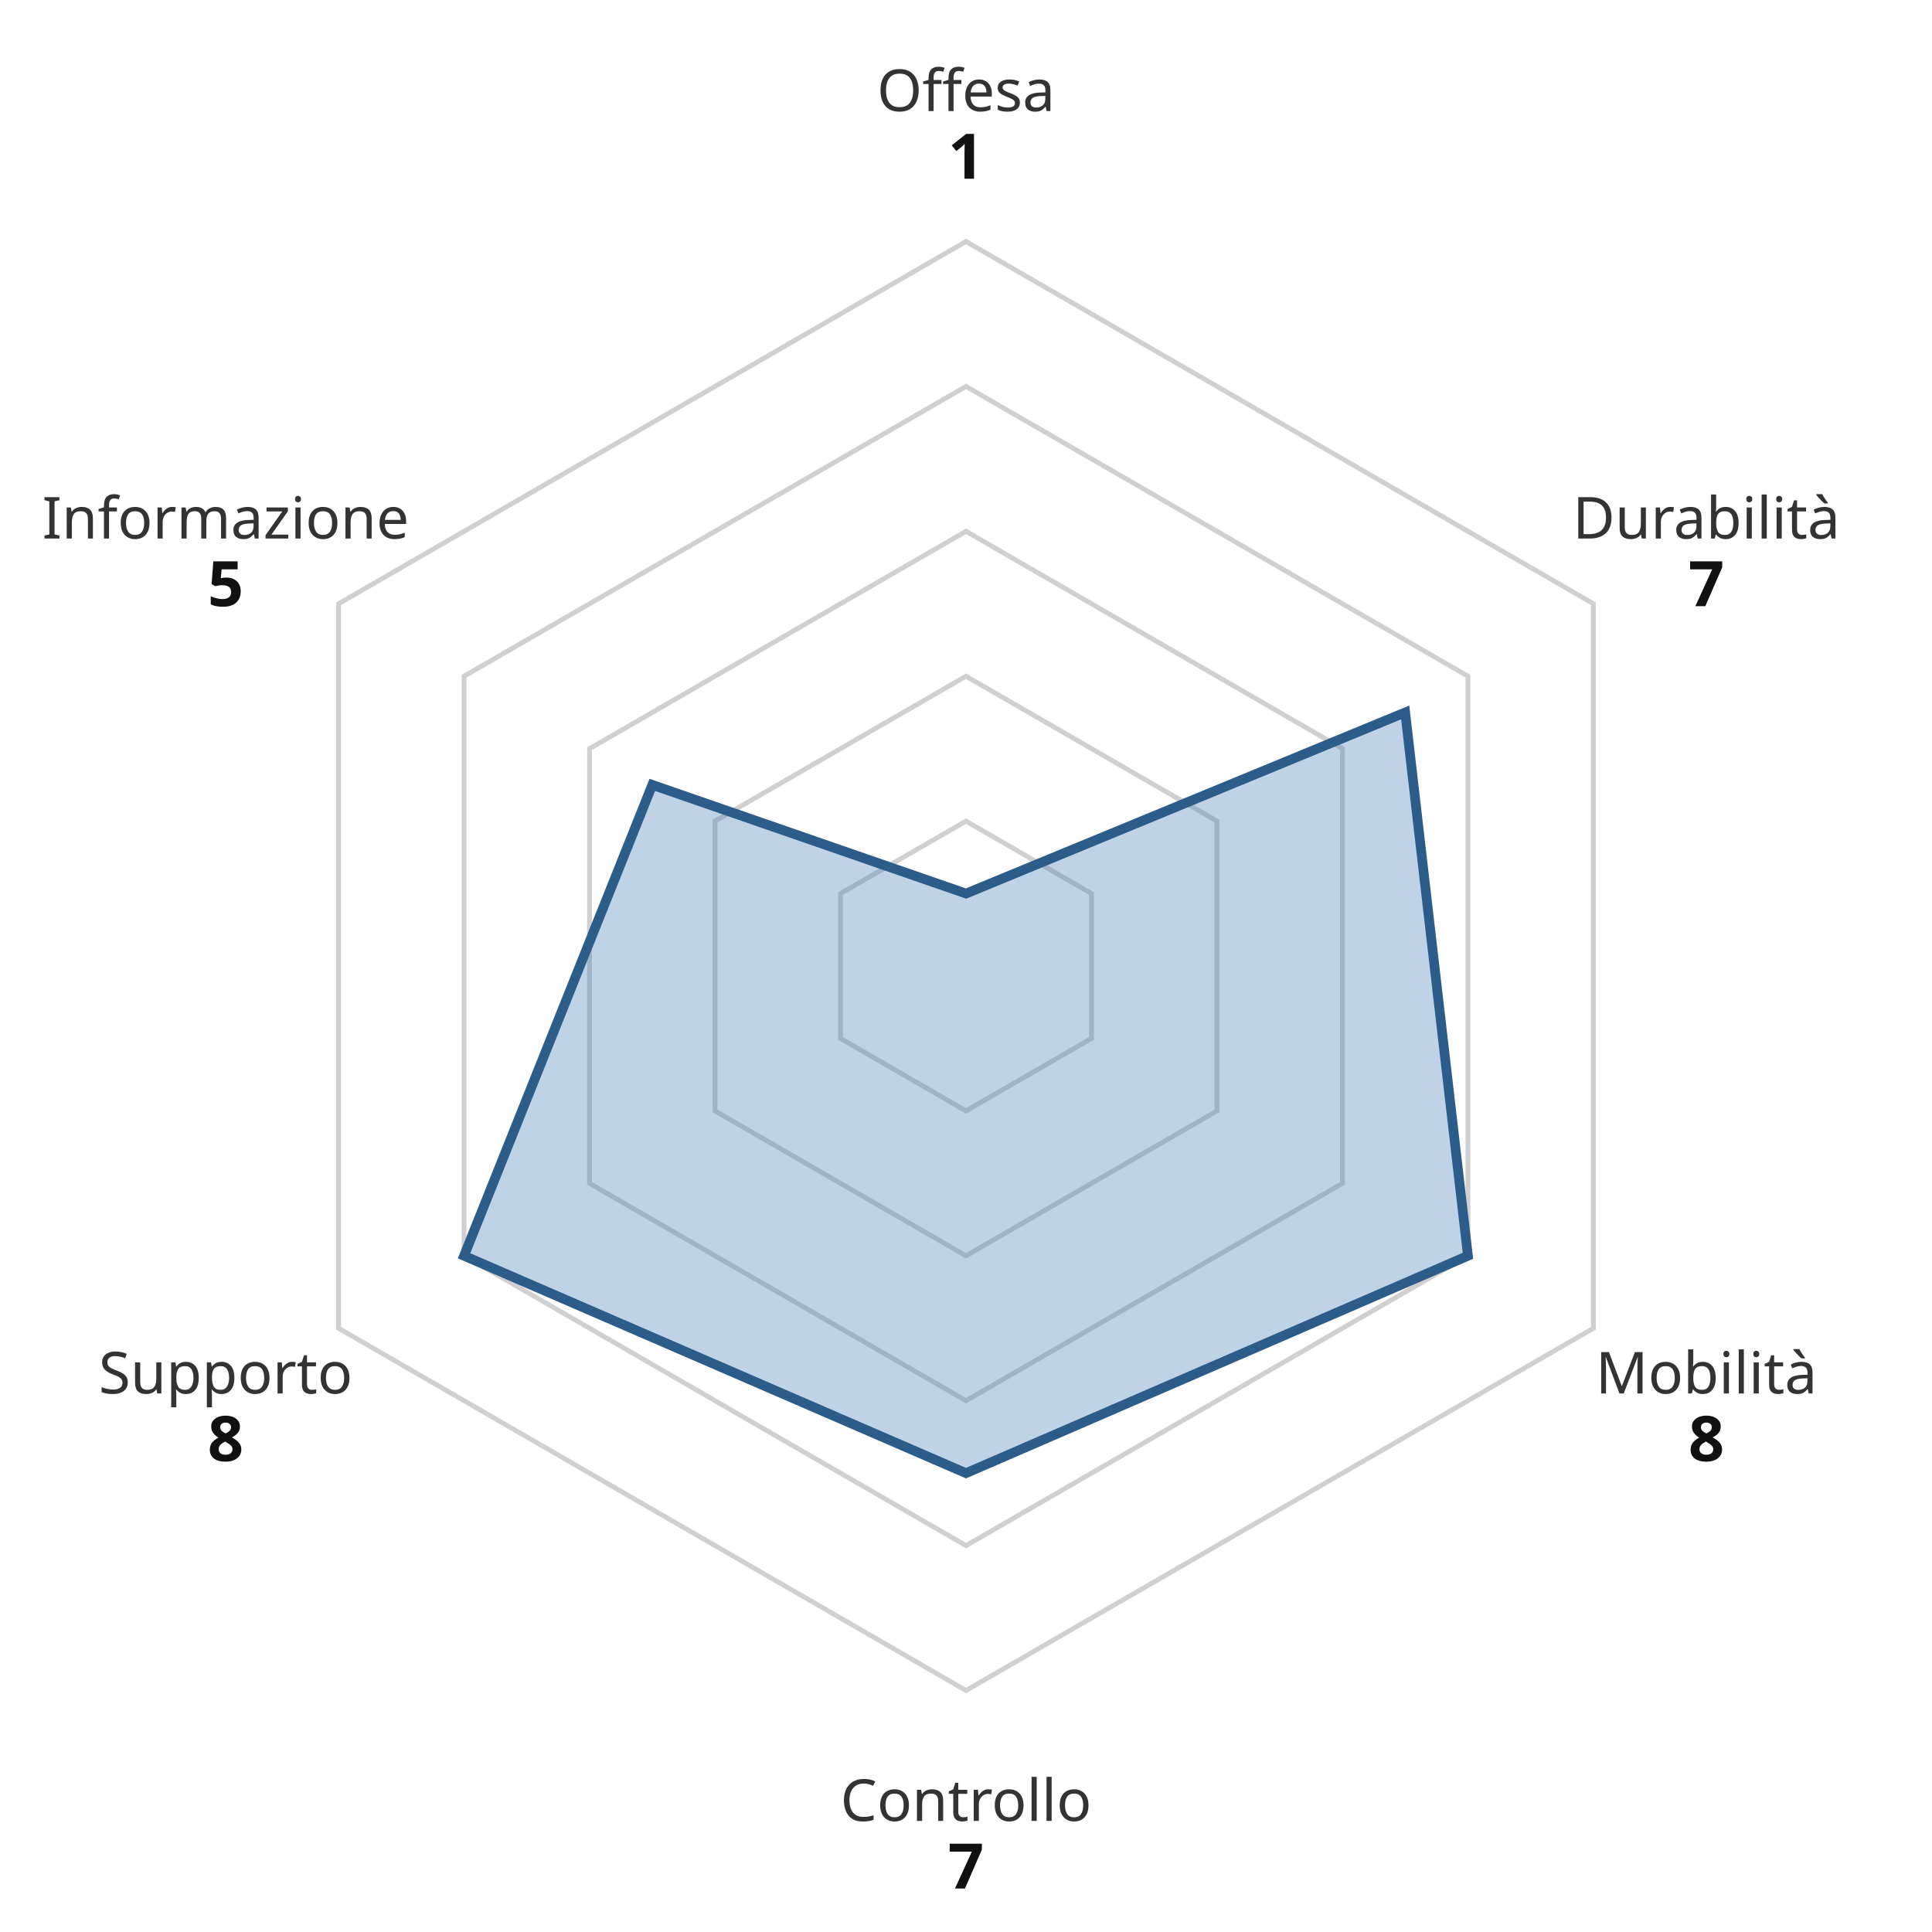
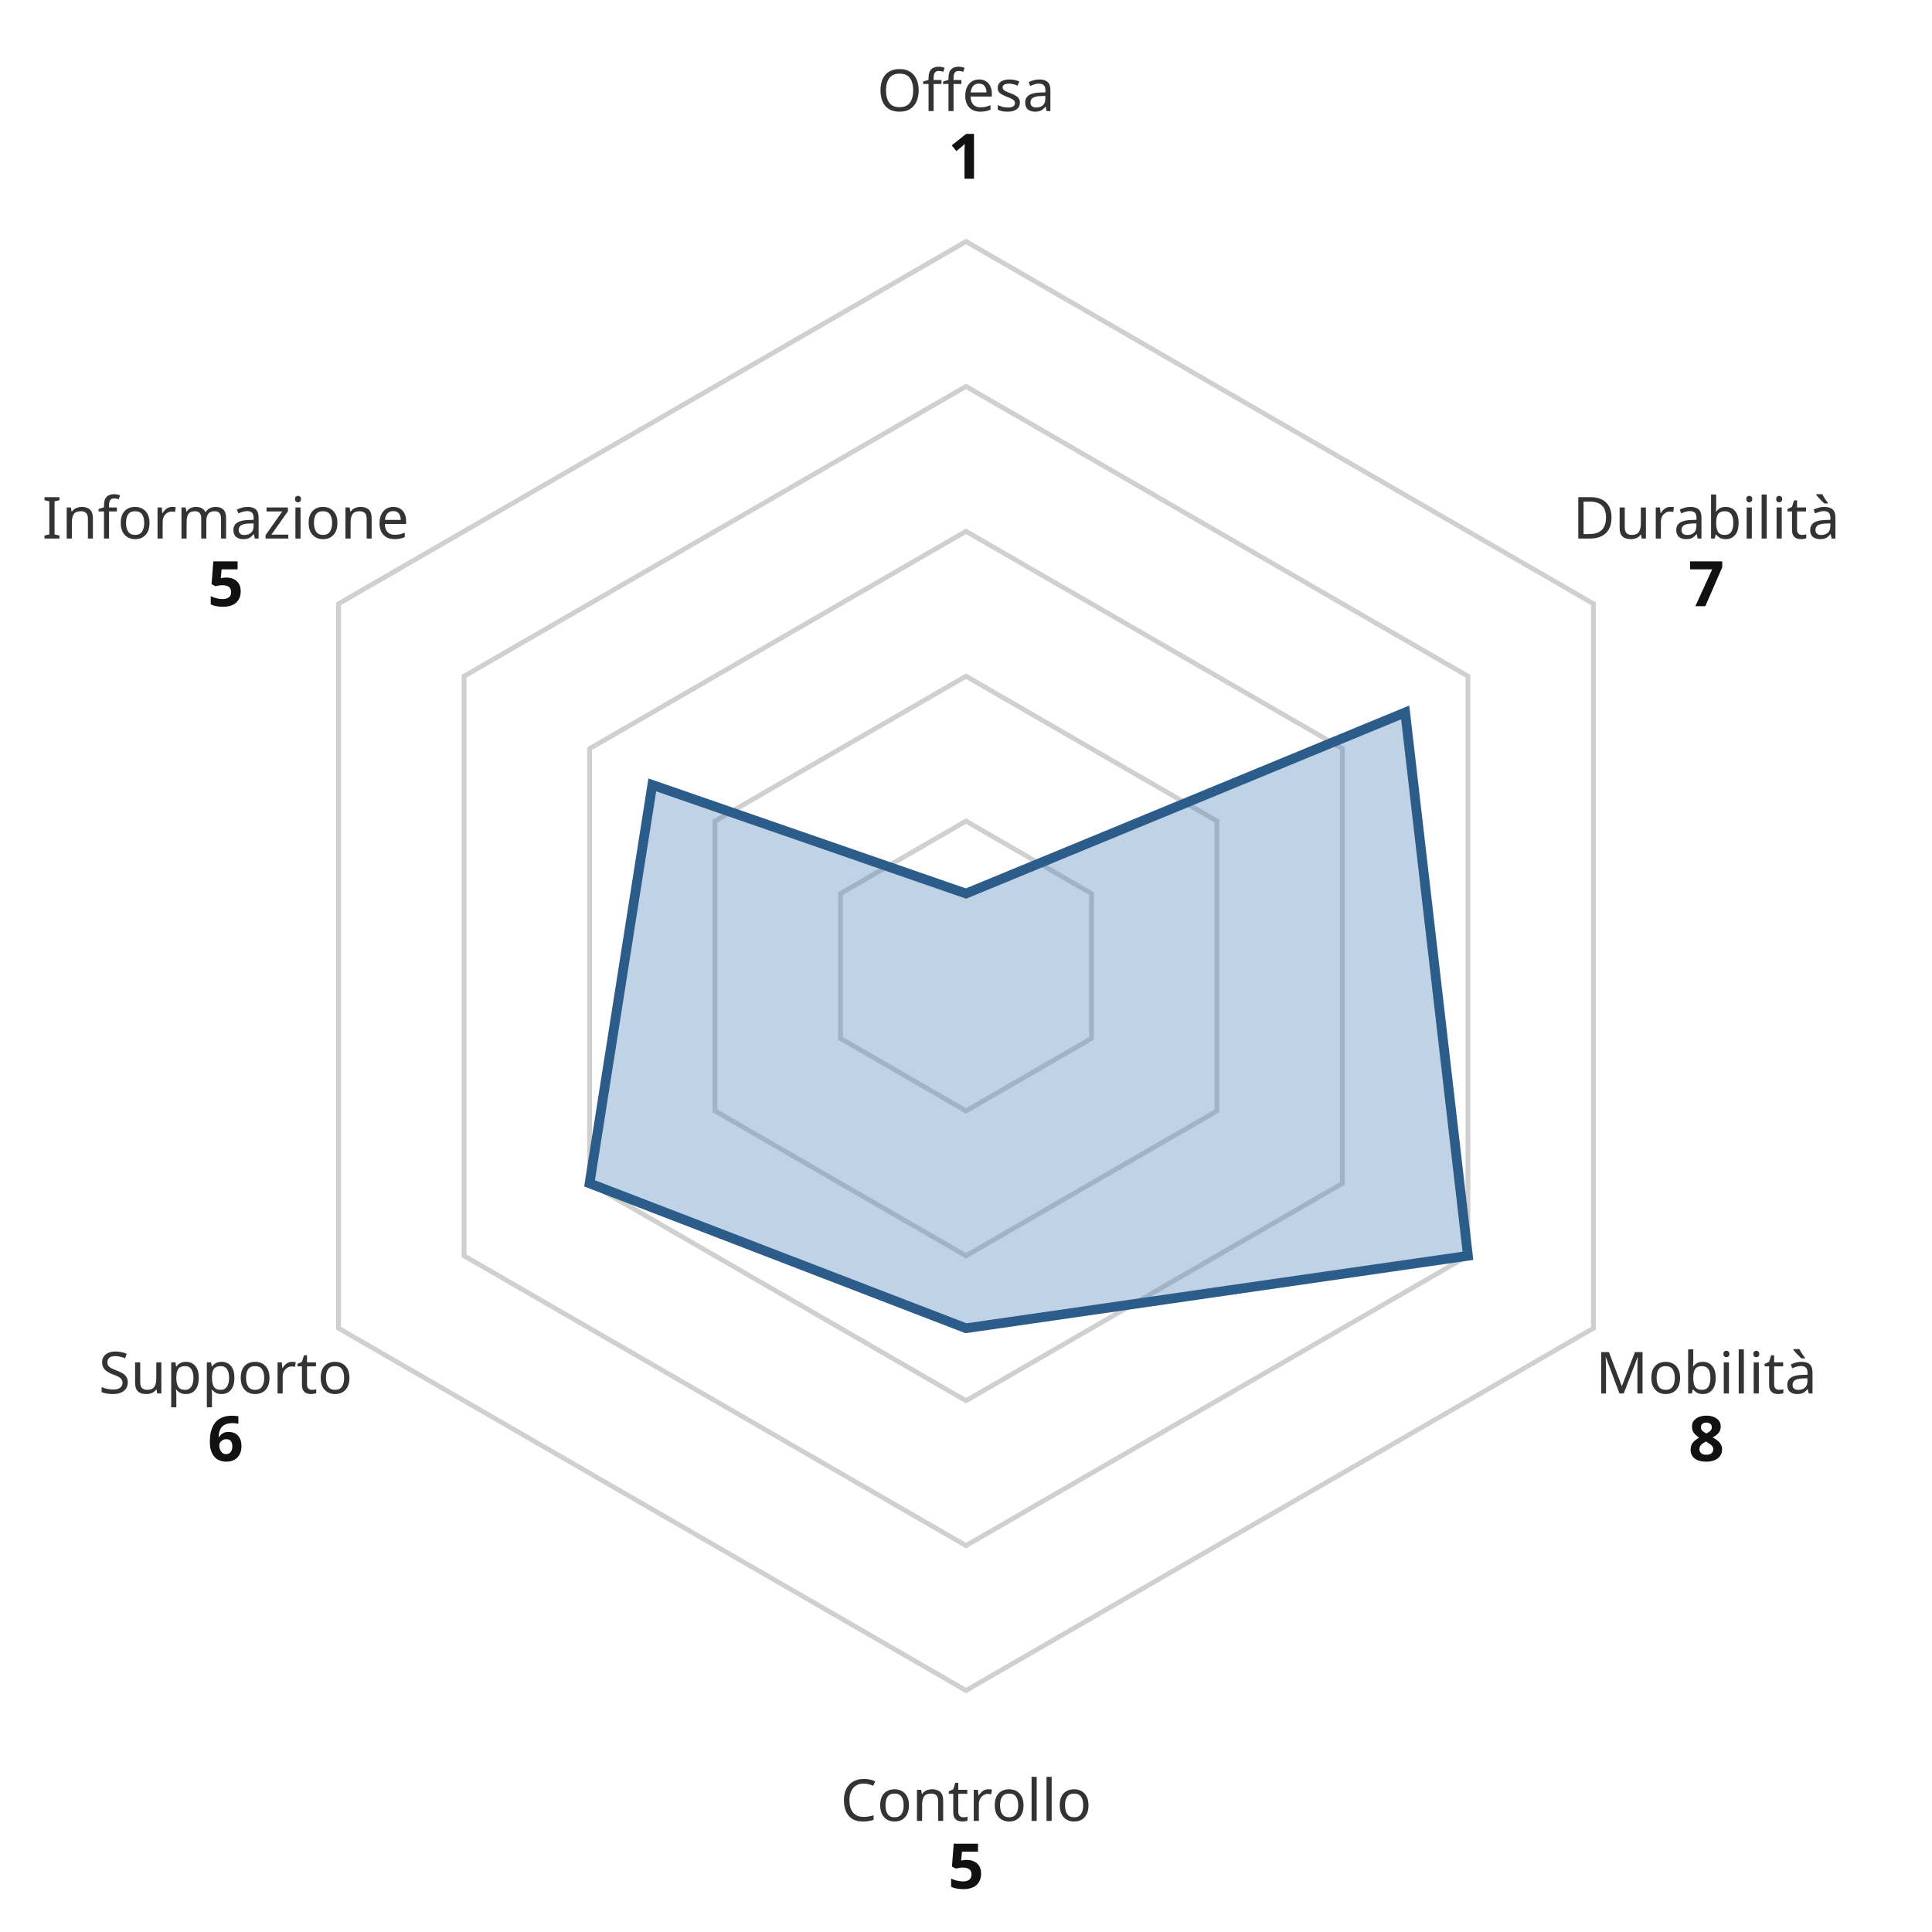
<svg xmlns="http://www.w3.org/2000/svg" width="400" height="400" viewBox="0 0 400 400" role="img" aria-labelledby="t">
  <style>
    .grid { fill: none; stroke: #d0d0d0; stroke-width: 1 }
    .axis { font: 12px sans-serif; text-anchor: middle; fill: #333 }
    .value { font: bold 13px sans-serif; text-anchor: middle; fill: #111 }
    .shape { fill: #4a7fb5; fill-opacity: .35; stroke: #2b5c8a; stroke-width: 2 }
    @media (prefers-color-scheme: dark) {
      .grid { stroke: #4a4a4a }
      .axis { fill: #c9d1d9 }
      .value { fill: #f0f6fc }
      .shape { fill: #7fb0e0; stroke: #a8cdf0 }
    }
  </style>
  <polygon class="grid" points="200.00,170.00 225.98,185.00 225.98,215.00 200.00,230.00 174.02,215.00 174.02,185.00" />
  <polygon class="grid" points="200.00,140.00 251.96,170.00 251.96,230.00 200.00,260.00 148.04,230.00 148.04,170.00" />
  <polygon class="grid" points="200.00,110.00 277.94,155.00 277.94,245.00 200.00,290.00 122.06,245.00 122.06,155.00" />
  <polygon class="grid" points="200.00,80.00 303.92,140.00 303.92,260.00 200.00,320.00 96.08,260.00 96.08,140.00" />
  <polygon class="grid" points="200.00,50.00 329.90,125.00 329.90,275.00 200.00,350.00 70.10,275.00 70.10,125.00" />
-   <polygon class="shape" points="200.00,185.00 290.93,147.50 303.92,260.00 200.00,305.00 96.08,260.00 135.05,162.50" />
+   <polygon class="shape" points="200.00,185.00 290.93,147.50 303.92,260.00 200.00,275.00 122.06,245.00 135.05,162.50" />
  <text class="axis" x="200.00" y="23.00">Offesa</text>
  <text class="value" x="200.00" y="37.00">1</text>
  <text class="axis" x="353.29" y="111.50">Durabilità</text>
  <text class="value" x="353.29" y="125.50">7</text>
  <text class="axis" x="353.29" y="288.50">Mobilità</text>
  <text class="value" x="353.29" y="302.50">8</text>
  <text class="axis" x="200.00" y="377.00">Controllo</text>
-   <text class="value" x="200.00" y="391.00">7</text>
+   <text class="value" x="200.00" y="391.00">5</text>
  <text class="axis" x="46.71" y="288.50">Supporto</text>
-   <text class="value" x="46.71" y="302.50">8</text>
+   <text class="value" x="46.71" y="302.50">6</text>
  <text class="axis" x="46.71" y="111.50">Informazione</text>
  <text class="value" x="46.71" y="125.50">5</text>
</svg>
